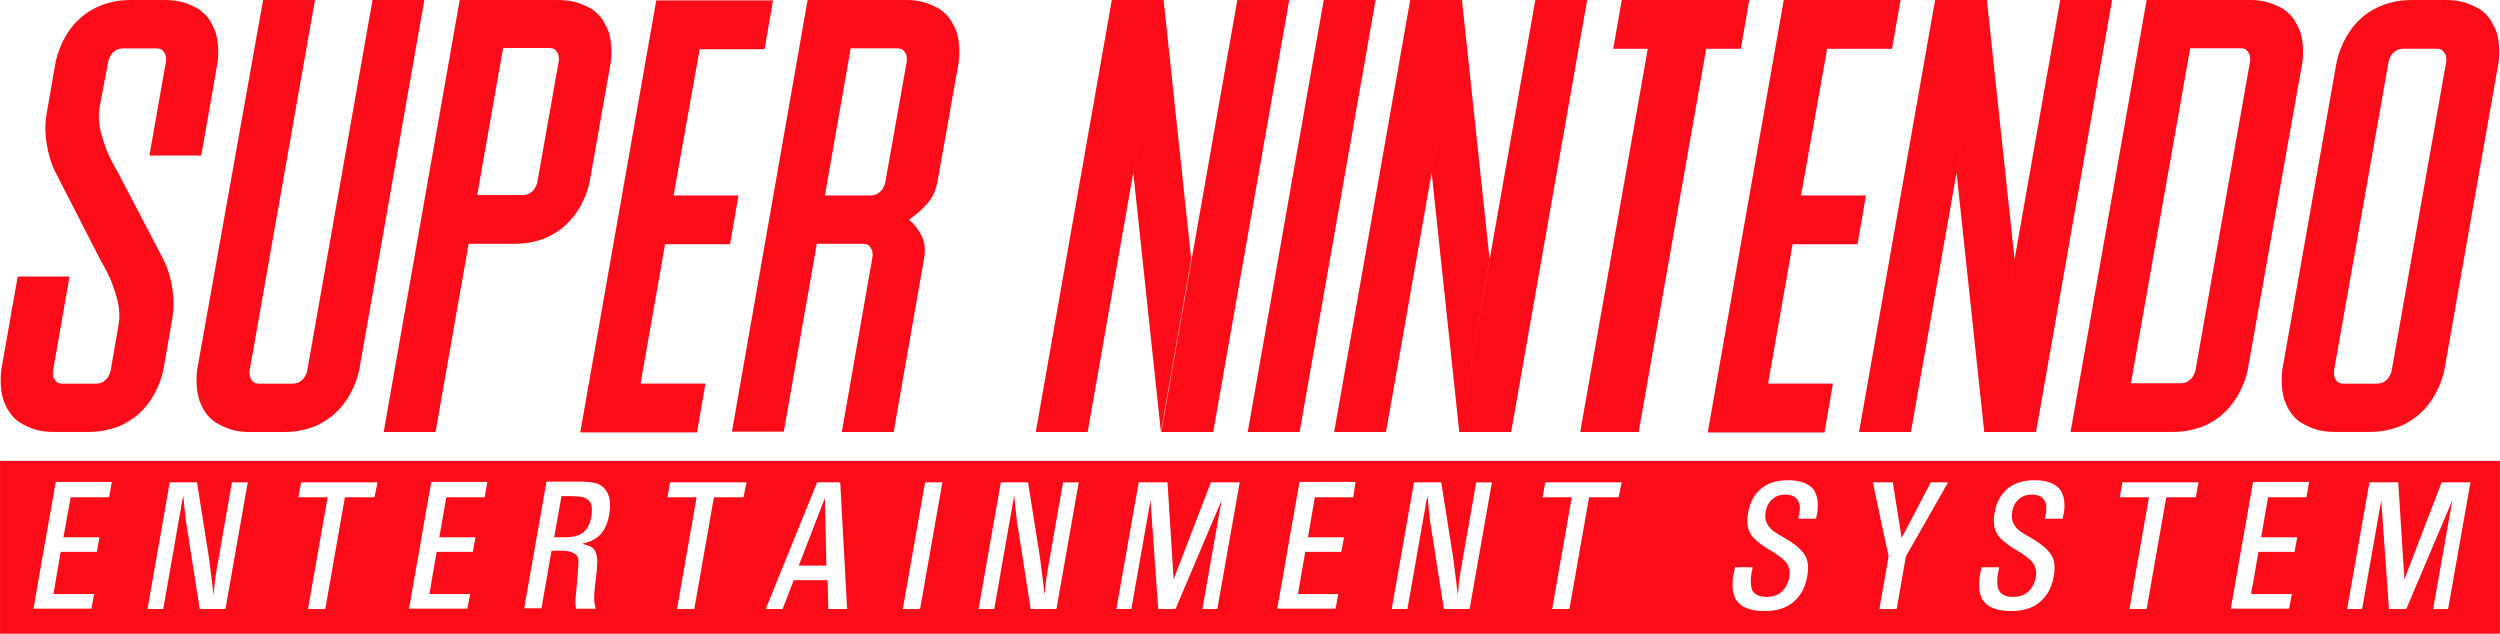
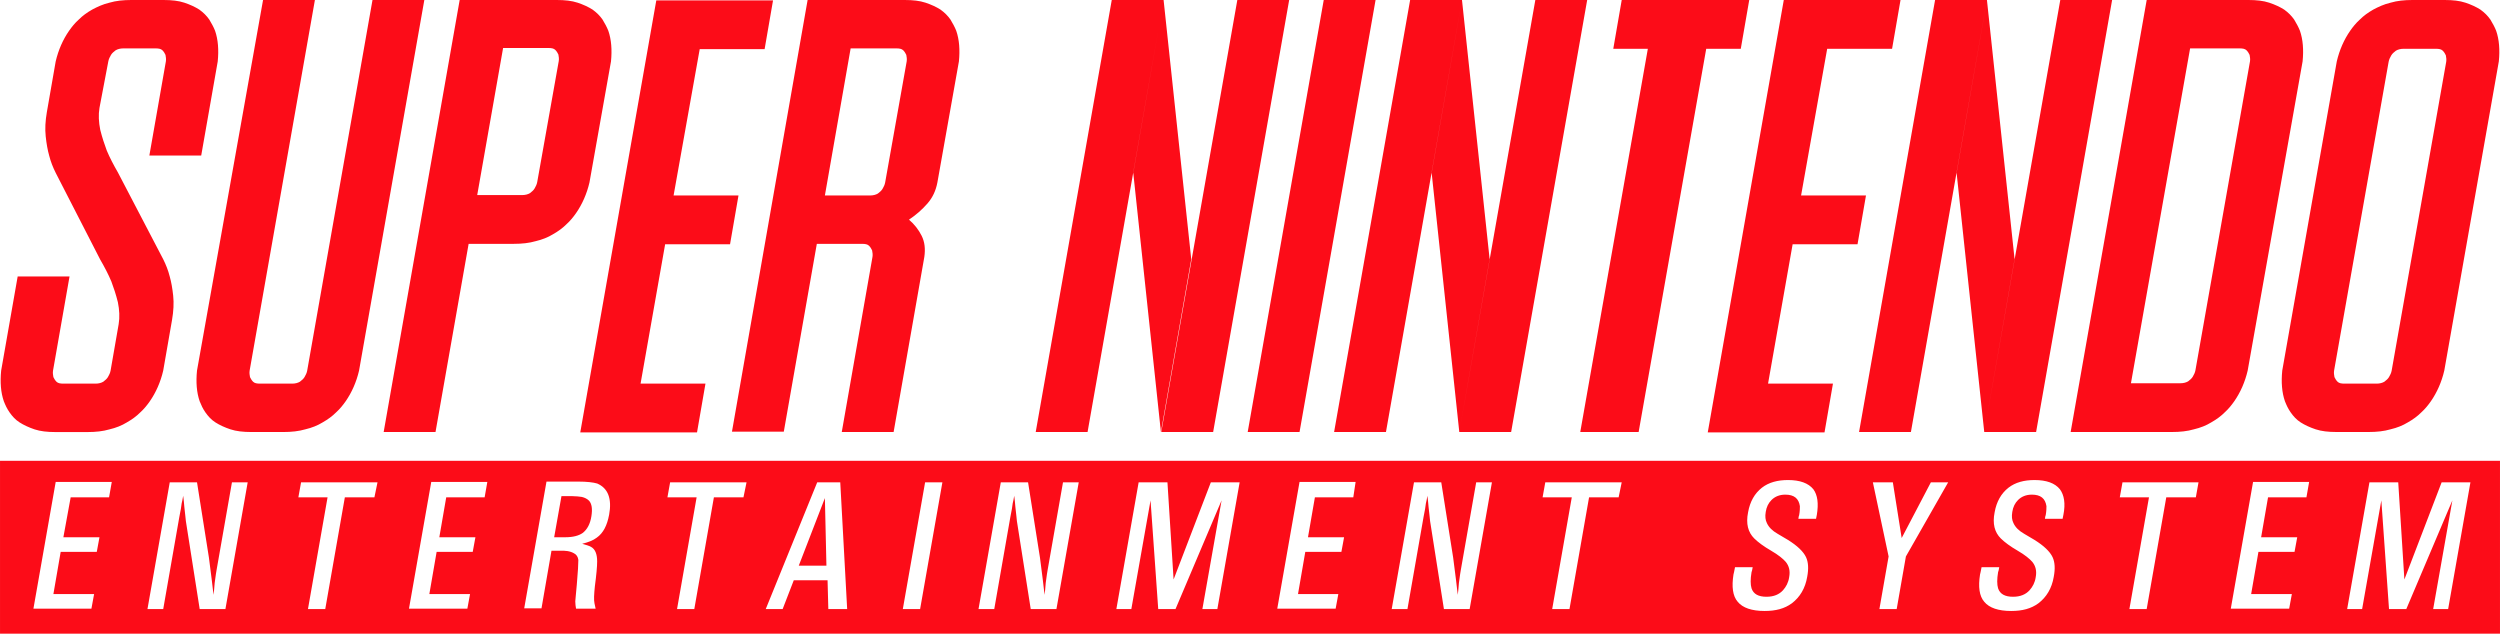
- <svg xmlns="http://www.w3.org/2000/svg" width="126.255" height="32" viewBox="0 0 33.405 8.467" version="1.1" id="svg1" xml:space="preserve">
-   <defs id="defs1">
- 	
- </defs>
-   <path id="path27-4" class="st1" d="m 10.673,7.558 h 0.369 L 11.022,6.655 Z M 7.774,6.64 C 7.738,6.635 7.697,6.63 7.651,6.63 H 7.502 l -0.098,0.549 h 0.149 c 0.103,0 0.18,-0.021 0.231,-0.057 C 7.846,7.076 7.887,6.999 7.902,6.896 7.918,6.799 7.907,6.732 7.871,6.691 7.846,6.665 7.815,6.65 7.774,6.64 Z M -1e-5,6.158 V 8.467 H 33.405 V 6.158 Z M 1.457,6.645 H 0.944 L 0.847,7.179 H 1.329 L 1.293,7.374 H 0.811 L 0.713,7.938 H 1.257 L 1.221,8.133 H 0.446 L 0.744,6.44 H 1.493 Z M 3.012,8.138 H 2.668 L 2.484,6.963 c 0,-0.021 -0.01,-0.082 -0.021,-0.19 C 2.458,6.712 2.453,6.66 2.448,6.625 L 2.437,6.681 2.427,6.727 2.417,6.799 2.396,6.907 2.181,8.138 H 1.97 L 2.268,6.445 H 2.632 l 0.159,1.006 c 0.031,0.236 0.051,0.4 0.062,0.498 0.005,-0.036 0.01,-0.087 0.015,-0.159 0.015,-0.103 0.021,-0.159 0.026,-0.174 L 3.099,6.445 H 3.31 Z M 5.003,6.645 H 4.608 L 4.346,8.138 H 4.115 L 4.377,6.645 H 3.987 l 0.036,-0.2 h 1.021 z m 1.473,0 H 5.963 L 5.87,7.179 H 6.353 L 6.317,7.374 H 5.834 L 5.737,7.938 H 6.281 L 6.245,8.133 H 5.465 L 5.762,6.44 h 0.749 z m 1.663,0.236 c -0.026,0.139 -0.077,0.241 -0.164,0.303 -0.046,0.036 -0.113,0.062 -0.195,0.082 0.051,0.015 0.092,0.026 0.118,0.041 0.056,0.031 0.082,0.098 0.082,0.195 0,0.067 -0.01,0.18 -0.031,0.334 -0.01,0.103 -0.015,0.18 -0.005,0.226 0.005,0.026 0.01,0.046 0.015,0.072 h -0.262 c -0.005,-0.031 -0.01,-0.062 -0.01,-0.098 0,-0.021 0.01,-0.098 0.021,-0.226 0.015,-0.169 0.021,-0.282 0.021,-0.328 -0.005,-0.041 -0.026,-0.072 -0.057,-0.087 -0.026,-0.015 -0.056,-0.026 -0.087,-0.031 -0.026,-0.005 -0.062,-0.005 -0.103,-0.005 H 7.369 L 7.235,8.128 H 7.004 L 7.302,6.435 h 0.426 c 0.113,0 0.2,0.01 0.251,0.026 0.144,0.062 0.2,0.2 0.159,0.421 z M 9.934,6.645 H 9.539 L 9.277,8.138 H 9.046 L 9.308,6.645 H 8.918 l 0.036,-0.2 h 1.021 z m 1.134,1.493 -0.01,-0.385 h -0.452 l -0.149,0.385 h -0.226 l 0.688,-1.693 h 0.308 l 0.092,1.693 z m 1.226,0 h -0.231 l 0.298,-1.693 h 0.231 z m 1.822,0 H 13.772 L 13.588,6.963 c 0,-0.021 -0.01,-0.082 -0.021,-0.19 -0.005,-0.062 -0.01,-0.113 -0.015,-0.149 l -0.01,0.056 -0.01,0.046 -0.01,0.072 -0.021,0.108 -0.216,1.232 h -0.21 l 0.298,-1.693 h 0.364 l 0.159,1.006 c 0.031,0.236 0.051,0.4 0.062,0.498 0.005,-0.036 0.01,-0.087 0.015,-0.159 0.015,-0.103 0.021,-0.159 0.026,-0.174 l 0.205,-1.17 h 0.21 z m 2.15,0 H 16.066 L 16.323,6.686 15.707,8.138 H 15.476 L 15.373,6.686 15.117,8.138 h -0.2 l 0.298,-1.693 h 0.385 l 0.082,1.298 0.498,-1.298 h 0.385 z m 1.816,-1.493 h -0.513 l -0.092,0.534 h 0.482 l -0.036,0.195 h -0.482 l -0.098,0.564 h 0.539 l -0.036,0.195 h -0.78 l 0.298,-1.693 h 0.749 z m 1.555,1.493 h -0.344 L 19.109,6.963 c 0,-0.021 -0.01,-0.082 -0.021,-0.19 C 19.084,6.712 19.078,6.66 19.073,6.625 L 19.063,6.681 19.052,6.727 19.042,6.799 19.022,6.907 18.806,8.138 H 18.596 l 0.298,-1.693 h 0.364 l 0.159,1.006 c 0.031,0.236 0.051,0.4 0.062,0.498 0.005,-0.036 0.01,-0.087 0.015,-0.159 0.015,-0.103 0.021,-0.159 0.026,-0.174 l 0.205,-1.17 h 0.21 z m 1.991,-1.493 h -0.395 l -0.262,1.493 h -0.231 l 0.262,-1.493 h -0.39 l 0.036,-0.2 h 1.021 z m 2.648,0.236 c 0,0.005 -0.005,0.026 -0.01,0.051 h -0.236 c 0.005,-0.026 0.005,-0.041 0.01,-0.046 0.01,-0.056 0.01,-0.098 0.01,-0.123 -0.015,-0.103 -0.077,-0.154 -0.195,-0.154 -0.077,0 -0.139,0.026 -0.185,0.072 -0.041,0.041 -0.067,0.092 -0.077,0.159 -0.01,0.062 -0.005,0.108 0.015,0.149 0.026,0.056 0.072,0.103 0.144,0.144 l 0.139,0.082 c 0.123,0.077 0.205,0.154 0.241,0.231 0.031,0.067 0.036,0.154 0.015,0.262 -0.026,0.154 -0.098,0.272 -0.205,0.354 -0.098,0.072 -0.216,0.103 -0.364,0.103 -0.169,0 -0.292,-0.041 -0.359,-0.123 -0.067,-0.077 -0.082,-0.2 -0.056,-0.364 0.005,-0.015 0.01,-0.046 0.021,-0.098 h 0.236 c -0.005,0.031 -0.01,0.056 -0.015,0.067 -0.015,0.092 -0.015,0.164 0,0.216 0.026,0.077 0.092,0.113 0.2,0.113 0.098,0 0.169,-0.031 0.221,-0.087 0.041,-0.046 0.072,-0.103 0.082,-0.174 0.015,-0.082 0,-0.149 -0.046,-0.205 -0.036,-0.041 -0.098,-0.092 -0.195,-0.149 -0.098,-0.056 -0.174,-0.113 -0.226,-0.164 -0.082,-0.082 -0.113,-0.195 -0.082,-0.349 0.026,-0.144 0.087,-0.251 0.185,-0.328 0.092,-0.072 0.21,-0.103 0.349,-0.103 0.159,0 0.272,0.041 0.339,0.123 0.056,0.077 0.072,0.19 0.046,0.344 z M 25.467,7.435 25.344,8.138 H 25.113 L 25.236,7.435 25.025,6.445 h 0.267 l 0.118,0.744 0.39,-0.744 h 0.231 z m 2.104,-0.554 c 0,0.005 -0.005,0.026 -0.01,0.051 H 27.324 c 0.005,-0.026 0.005,-0.041 0.01,-0.046 0.01,-0.056 0.01,-0.098 0.01,-0.123 -0.015,-0.103 -0.077,-0.154 -0.195,-0.154 -0.077,0 -0.139,0.026 -0.185,0.072 -0.041,0.041 -0.067,0.092 -0.077,0.159 -0.01,0.062 -0.005,0.108 0.015,0.149 0.026,0.056 0.072,0.103 0.144,0.144 l 0.139,0.082 c 0.123,0.077 0.205,0.154 0.241,0.231 0.031,0.067 0.036,0.154 0.015,0.262 -0.026,0.154 -0.098,0.272 -0.205,0.354 -0.098,0.072 -0.216,0.103 -0.364,0.103 -0.169,0 -0.292,-0.041 -0.359,-0.123 -0.067,-0.077 -0.082,-0.2 -0.056,-0.364 0.005,-0.015 0.01,-0.046 0.021,-0.098 h 0.236 c -0.005,0.031 -0.01,0.056 -0.015,0.067 -0.015,0.092 -0.015,0.164 0,0.216 0.026,0.077 0.092,0.113 0.2,0.113 0.098,0 0.169,-0.031 0.221,-0.087 0.041,-0.046 0.072,-0.103 0.082,-0.174 0.015,-0.082 0,-0.149 -0.046,-0.205 -0.036,-0.041 -0.098,-0.092 -0.195,-0.149 -0.098,-0.056 -0.174,-0.113 -0.226,-0.164 -0.082,-0.082 -0.113,-0.195 -0.082,-0.349 0.026,-0.144 0.087,-0.251 0.185,-0.328 0.092,-0.072 0.21,-0.103 0.349,-0.103 0.159,0 0.272,0.041 0.339,0.123 0.056,0.077 0.077,0.19 0.046,0.344 z m 1.77,-0.236 h -0.395 l -0.262,1.493 h -0.231 l 0.262,-1.493 h -0.39 l 0.036,-0.2 h 1.016 z m 1.478,0 h -0.513 l -0.092,0.534 h 0.482 l -0.036,0.195 h -0.482 l -0.098,0.564 h 0.544 l -0.036,0.195 h -0.78 l 0.298,-1.693 h 0.749 z m 1.893,1.493 H 32.512 L 32.769,6.686 32.153,8.138 H 31.922 L 31.819,6.686 31.563,8.138 h -0.2 l 0.298,-1.693 h 0.385 l 0.082,1.298 0.498,-1.298 h 0.385 z M 31.224,0.821 c 0.036,-0.154 0.098,-0.292 0.18,-0.411 0.036,-0.051 0.077,-0.103 0.128,-0.149 0.051,-0.051 0.108,-0.092 0.18,-0.133 0.067,-0.036 0.144,-0.072 0.231,-0.092 0.087,-0.026 0.185,-0.036 0.292,-0.036 h 0.431 c 0.108,0 0.2,0.01 0.277,0.036 0.077,0.026 0.144,0.056 0.2,0.092 0.057,0.041 0.098,0.082 0.133,0.133 0.031,0.051 0.056,0.098 0.077,0.149 0.041,0.118 0.051,0.257 0.036,0.411 L 32.661,4.952 c -0.036,0.154 -0.098,0.292 -0.18,0.41 -0.036,0.051 -0.077,0.103 -0.128,0.149 -0.051,0.051 -0.108,0.092 -0.18,0.133 -0.067,0.041 -0.144,0.072 -0.231,0.092 -0.087,0.026 -0.185,0.036 -0.292,0.036 h -0.431 c -0.108,0 -0.2,-0.01 -0.277,-0.036 -0.077,-0.026 -0.144,-0.057 -0.2,-0.092 -0.057,-0.036 -0.098,-0.082 -0.133,-0.133 -0.036,-0.051 -0.056,-0.098 -0.077,-0.149 -0.041,-0.118 -0.051,-0.257 -0.036,-0.41 z m -0.036,4.131 c -0.005,0.031 0,0.062 0.005,0.087 0.01,0.021 0.021,0.041 0.041,0.062 0.021,0.021 0.051,0.026 0.092,0.026 h 0.431 c 0.041,0 0.077,-0.01 0.103,-0.026 0.026,-0.021 0.046,-0.036 0.062,-0.062 0.015,-0.026 0.031,-0.056 0.036,-0.087 l 0.729,-4.126 c 0.005,-0.031 0,-0.062 -0.005,-0.087 -0.01,-0.021 -0.021,-0.041 -0.041,-0.062 -0.021,-0.021 -0.051,-0.026 -0.092,-0.026 H 32.117 c -0.041,0 -0.077,0.01 -0.103,0.026 -0.026,0.021 -0.046,0.036 -0.062,0.062 -0.015,0.026 -0.031,0.056 -0.036,0.087 z M 28.684,-2e-5 h 1.36 c 0.108,0 0.2,0.01 0.277,0.036 0.077,0.026 0.144,0.056 0.2,0.092 0.056,0.041 0.098,0.082 0.133,0.133 0.031,0.051 0.056,0.098 0.077,0.149 0.041,0.118 0.051,0.257 0.036,0.411 l -0.734,4.131 c -0.036,0.154 -0.098,0.292 -0.18,0.41 -0.036,0.051 -0.077,0.103 -0.128,0.149 -0.051,0.051 -0.108,0.092 -0.18,0.133 -0.067,0.041 -0.144,0.072 -0.231,0.092 -0.087,0.026 -0.185,0.036 -0.292,0.036 h -1.355 z m -0.21,5.121 h 0.662 c 0.041,0 0.077,-0.01 0.103,-0.026 0.026,-0.021 0.046,-0.036 0.062,-0.062 0.015,-0.026 0.031,-0.057 0.036,-0.087 l 0.729,-4.126 c 0.005,-0.031 0,-0.062 -0.005,-0.087 -0.01,-0.021 -0.021,-0.041 -0.041,-0.062 -0.021,-0.021 -0.051,-0.026 -0.092,-0.026 H 29.264 Z M 24.841,5.773 25.857,-2e-5 h 0.693 l -1.016,5.773 z M 26.144,2.309 26.549,-2e-5 26.919,3.464 26.514,5.773 Z m 0.369,3.464 1.016,-5.773 h 0.693 l -1.016,5.773 z M 24.066,2.612 h 0.867 l -0.113,0.652 h -0.867 l -0.328,1.863 h 0.867 l -0.113,0.652 h -1.56 l 1.016,-5.778 h 1.56 L 25.282,0.652 H 24.415 Z M 21.67,-2e-5 h 1.704 l -0.113,0.652 h -0.462 l -0.903,5.121 h -0.78 l 0.903,-5.121 h -0.462 z m -3.843,5.773 1.016,-5.773 h 0.693 l -1.016,5.773 z M 19.13,2.309 19.535,-2e-5 19.904,3.464 19.499,5.773 Z M 19.499,5.773 20.515,-2e-5 h 0.693 l -1.016,5.773 z M 17.688,-2e-5 h 0.693 l -1.016,5.773 h -0.693 z m -3.848,5.773 1.016,-5.773 h 0.693 l -1.016,5.773 z M 15.143,2.309 15.548,-2e-5 15.917,3.464 15.512,5.773 Z M 15.517,5.773 16.533,-2e-5 h 0.693 l -1.016,5.773 z M 10.791,-2e-5 h 1.298 c 0.108,0 0.2,0.01 0.277,0.036 0.077,0.026 0.144,0.056 0.2,0.092 0.056,0.041 0.098,0.082 0.133,0.133 0.031,0.051 0.057,0.098 0.077,0.149 0.041,0.118 0.051,0.257 0.036,0.411 l -0.287,1.616 c -0.021,0.108 -0.062,0.2 -0.133,0.282 -0.072,0.082 -0.154,0.154 -0.246,0.216 0.072,0.062 0.128,0.133 0.169,0.216 0.041,0.082 0.051,0.174 0.036,0.282 l -0.41,2.34 h -0.693 l 0.41,-2.34 c 0.005,-0.031 0,-0.062 -0.005,-0.087 -0.01,-0.021 -0.021,-0.041 -0.041,-0.062 -0.021,-0.021 -0.051,-0.026 -0.092,-0.026 h -0.606 L 10.473,5.768 H 9.78 Z m 0.231,2.612 h 0.462 0.144 c 0.041,0 0.077,-0.01 0.103,-0.026 0.026,-0.021 0.046,-0.036 0.062,-0.062 0.015,-0.026 0.031,-0.057 0.036,-0.087 l 0.287,-1.616 c 0.005,-0.031 0,-0.062 -0.005,-0.087 -0.01,-0.021 -0.021,-0.041 -0.041,-0.062 -0.021,-0.021 -0.051,-0.026 -0.092,-0.026 h -0.611 z m -2.022,0 h 0.867 L 9.755,3.263 H 8.887 L 8.559,5.126 H 9.426 L 9.313,5.778 H 7.753 l 1.016,-5.773 h 1.56 L 10.216,0.657 H 9.349 Z M 6.142,-2e-5 h 1.298 c 0.108,0 0.2,0.01 0.277,0.036 0.077,0.026 0.144,0.056 0.2,0.092 0.056,0.041 0.098,0.082 0.133,0.133 0.031,0.051 0.056,0.098 0.077,0.149 0.041,0.118 0.051,0.257 0.036,0.411 L 7.877,2.437 C 7.841,2.591 7.779,2.73 7.697,2.848 7.661,2.899 7.62,2.95 7.569,2.997 7.517,3.048 7.461,3.089 7.389,3.13 7.322,3.171 7.245,3.202 7.158,3.223 7.071,3.248 6.973,3.258 6.866,3.258 H 6.26 L 6.373,2.607 h 0.606 c 0.041,0 0.077,-0.01 0.103,-0.026 0.026,-0.021 0.046,-0.036 0.062,-0.062 0.015,-0.026 0.031,-0.056 0.036,-0.087 L 7.466,0.816 c 0.005,-0.031 0,-0.062 -0.005,-0.087 -0.01,-0.021 -0.021,-0.041 -0.041,-0.062 -0.021,-0.021 -0.051,-0.026 -0.092,-0.026 H 6.722 L 5.819,5.773 H 5.126 Z m -2.627,0 H 4.208 L 3.335,4.952 c -0.005,0.031 0,0.062 0.005,0.087 0.01,0.021 0.021,0.041 0.041,0.062 0.021,0.021 0.051,0.026 0.092,0.026 H 3.905 c 0.041,0 0.077,-0.01 0.103,-0.026 C 4.033,5.08 4.054,5.065 4.069,5.039 4.084,5.013 4.1,4.982 4.105,4.952 L 4.977,-2e-5 H 5.67 L 4.798,4.952 c -0.036,0.154 -0.098,0.292 -0.18,0.41 -0.036,0.051 -0.077,0.103 -0.128,0.149 -0.051,0.051 -0.108,0.092 -0.18,0.133 -0.067,0.041 -0.144,0.072 -0.231,0.092 -0.087,0.026 -0.185,0.036 -0.292,0.036 H 3.356 C 3.248,5.773 3.156,5.762 3.079,5.737 3.002,5.711 2.935,5.68 2.879,5.644 2.822,5.609 2.781,5.562 2.745,5.511 2.709,5.46 2.689,5.414 2.668,5.362 2.627,5.244 2.617,5.106 2.632,4.952 Z m -2.186,1.442 c -0.015,0.092 -0.01,0.19 0.01,0.292 0.026,0.103 0.056,0.195 0.087,0.277 0.041,0.098 0.092,0.195 0.149,0.292 l 0.606,1.16 c 0.036,0.072 0.067,0.149 0.087,0.231 0.021,0.072 0.036,0.159 0.046,0.257 0.01,0.098 0.005,0.205 -0.015,0.323 L 2.181,4.952 C 2.145,5.106 2.083,5.244 2.001,5.362 1.965,5.413 1.924,5.465 1.873,5.511 c -0.051,0.051 -0.108,0.092 -0.18,0.133 -0.067,0.041 -0.144,0.072 -0.231,0.092 -0.087,0.026 -0.185,0.036 -0.292,0.036 H 0.739 c -0.108,0 -0.2,-0.01 -0.277,-0.036 C 0.385,5.711 0.318,5.68 0.262,5.644 0.205,5.609 0.164,5.562 0.128,5.511 0.092,5.46 0.072,5.414 0.051,5.362 0.01,5.244 -3e-5,5.106 0.015,4.952 L 0.236,3.695 H 0.929 L 0.708,4.952 c -0.005,0.031 0,0.062 0.005,0.087 0.01,0.021 0.021,0.041 0.041,0.062 0.021,0.021 0.051,0.026 0.092,0.026 h 0.431 c 0.041,0 0.077,-0.01 0.103,-0.026 C 1.406,5.08 1.426,5.065 1.442,5.039 1.457,5.013 1.473,4.982 1.478,4.952 L 1.585,4.331 C 1.601,4.238 1.596,4.141 1.575,4.038 1.55,3.936 1.519,3.843 1.488,3.761 1.447,3.664 1.395,3.566 1.339,3.469 L 0.744,2.309 C 0.708,2.237 0.677,2.16 0.657,2.078 0.636,2.006 0.621,1.919 0.61,1.822 0.6,1.724 0.605,1.616 0.626,1.498 L 0.744,0.821 c 0.036,-0.154 0.098,-0.292 0.18,-0.411 0.036,-0.051 0.077,-0.103 0.128,-0.149 0.051,-0.051 0.108,-0.092 0.18,-0.133 0.067,-0.036 0.144,-0.072 0.231,-0.092 C 1.549,0.01 1.647,-4e-5 1.755,-4e-5 h 0.431 c 0.108,0 0.2,0.01 0.277,0.036 0.077,0.026 0.144,0.056 0.2,0.092 0.056,0.041 0.098,0.082 0.133,0.133 0.031,0.051 0.056,0.098 0.077,0.149 0.041,0.118 0.051,0.257 0.036,0.411 L 2.689,2.078 H 1.996 L 2.217,0.821 c 0.005,-0.031 0,-0.062 -0.005,-0.087 -0.01,-0.021 -0.021,-0.041 -0.041,-0.062 -0.021,-0.021 -0.051,-0.026 -0.092,-0.026 H 1.647 c -0.041,0 -0.077,0.01 -0.103,0.026 -0.026,0.021 -0.046,0.036 -0.062,0.062 -0.015,0.026 -0.031,0.056 -0.036,0.087 z M 31.224,0.821 c 0.036,-0.154 0.098,-0.292 0.18,-0.411 0.036,-0.051 0.077,-0.103 0.128,-0.149 0.051,-0.051 0.108,-0.092 0.18,-0.133 0.067,-0.036 0.144,-0.072 0.231,-0.092 0.087,-0.026 0.185,-0.036 0.292,-0.036 h 0.431 c 0.108,0 0.2,0.01 0.277,0.036 0.077,0.026 0.144,0.056 0.2,0.092 0.057,0.041 0.098,0.082 0.133,0.133 0.031,0.051 0.056,0.098 0.077,0.149 0.041,0.118 0.051,0.257 0.036,0.411 L 32.661,4.952 c -0.036,0.154 -0.098,0.292 -0.18,0.41 -0.036,0.051 -0.077,0.103 -0.128,0.149 -0.051,0.051 -0.108,0.092 -0.18,0.133 -0.067,0.041 -0.144,0.072 -0.231,0.092 -0.087,0.026 -0.185,0.036 -0.292,0.036 h -0.431 c -0.108,0 -0.2,-0.01 -0.277,-0.036 -0.077,-0.026 -0.144,-0.057 -0.2,-0.092 C 30.685,5.609 30.644,5.562 30.608,5.511 30.572,5.46 30.552,5.414 30.531,5.362 30.49,5.244 30.48,5.106 30.495,4.952 Z m -0.036,4.131 c -0.005,0.031 0,0.062 0.005,0.087 0.01,0.021 0.021,0.041 0.041,0.062 0.021,0.021 0.051,0.026 0.092,0.026 h 0.431 c 0.041,0 0.077,-0.01 0.103,-0.026 0.026,-0.021 0.046,-0.036 0.062,-0.062 0.015,-0.026 0.031,-0.056 0.036,-0.087 l 0.729,-4.126 c 0.005,-0.031 0,-0.062 -0.005,-0.087 -0.01,-0.021 -0.021,-0.041 -0.041,-0.062 -0.021,-0.021 -0.051,-0.026 -0.092,-0.026 h -0.431 c -0.041,0 -0.077,0.01 -0.103,0.026 -0.026,0.021 -0.046,0.036 -0.062,0.062 -0.015,0.026 -0.031,0.056 -0.036,0.087 z M 28.684,-2e-5 h 1.36 c 0.108,0 0.2,0.01 0.277,0.036 0.077,0.026 0.144,0.056 0.2,0.092 0.056,0.041 0.098,0.082 0.133,0.133 0.031,0.051 0.056,0.098 0.077,0.149 0.041,0.118 0.051,0.257 0.036,0.411 l -0.734,4.131 c -0.036,0.154 -0.098,0.292 -0.18,0.41 -0.036,0.051 -0.077,0.103 -0.128,0.149 -0.051,0.051 -0.108,0.092 -0.18,0.133 -0.067,0.041 -0.144,0.072 -0.231,0.092 -0.087,0.026 -0.185,0.036 -0.292,0.036 h -1.355 z m -0.21,5.121 h 0.662 c 0.041,0 0.077,-0.01 0.103,-0.026 0.026,-0.021 0.046,-0.036 0.062,-0.062 0.015,-0.026 0.031,-0.057 0.036,-0.087 l 0.729,-4.126 c 0.005,-0.031 0,-0.062 -0.005,-0.087 -0.01,-0.021 -0.021,-0.041 -0.041,-0.062 -0.021,-0.021 -0.051,-0.026 -0.092,-0.026 h -0.662 z m -3.633,0.652 1.016,-5.773 h 0.693 l -1.016,5.773 z M 26.144,2.309 26.549,-2e-5 26.919,3.464 26.514,5.773 Z m 0.369,3.464 1.016,-5.773 h 0.693 l -1.016,5.773 z M 24.066,2.612 h 0.867 L 24.82,3.263 H 23.953 l -0.328,1.863 h 0.867 L 24.379,5.778 H 22.819 L 23.835,-2e-5 H 25.395 L 25.282,0.652 H 24.415 Z M 21.67,-2e-5 h 1.704 L 23.26,0.652 H 22.798 L 21.895,5.773 H 21.115 L 22.018,0.652 h -0.462 z m -3.843,5.773 1.016,-5.773 h 0.693 l -1.016,5.773 z M 19.13,2.309 19.535,-2e-5 19.904,3.464 19.499,5.773 Z m 0.369,3.464 1.016,-5.773 h 0.693 l -1.016,5.773 z M 17.688,-2e-5 h 0.693 l -1.016,5.773 h -0.693 z m -3.848,5.773 1.016,-5.773 h 0.693 l -1.016,5.773 z M 15.143,2.309 15.548,-2e-5 15.917,3.464 15.512,5.773 Z m 0.375,3.464 1.016,-5.773 h 0.693 l -1.016,5.773 z M 10.791,-2e-5 h 1.298 c 0.108,0 0.2,0.01 0.277,0.036 0.077,0.026 0.144,0.056 0.2,0.092 0.056,0.041 0.098,0.082 0.133,0.133 0.031,0.051 0.057,0.098 0.077,0.149 0.041,0.118 0.051,0.257 0.036,0.411 l -0.287,1.616 c -0.021,0.108 -0.062,0.2 -0.133,0.282 -0.072,0.082 -0.154,0.154 -0.246,0.216 0.072,0.062 0.128,0.133 0.169,0.216 0.041,0.082 0.051,0.174 0.036,0.282 l -0.41,2.34 h -0.693 l 0.41,-2.34 c 0.005,-0.031 0,-0.062 -0.005,-0.087 -0.01,-0.021 -0.021,-0.041 -0.041,-0.062 -0.021,-0.021 -0.051,-0.026 -0.092,-0.026 h -0.606 L 10.473,5.768 H 9.78 Z m 0.231,2.612 h 0.462 0.144 c 0.041,0 0.077,-0.01 0.103,-0.026 0.026,-0.021 0.046,-0.036 0.062,-0.062 0.015,-0.026 0.031,-0.057 0.036,-0.087 l 0.287,-1.616 c 0.005,-0.031 0,-0.062 -0.005,-0.087 -0.01,-0.021 -0.021,-0.041 -0.041,-0.062 -0.021,-0.021 -0.051,-0.026 -0.092,-0.026 h -0.611 z m -2.022,0 h 0.867 L 9.755,3.263 H 8.887 L 8.559,5.126 H 9.426 L 9.313,5.778 H 7.753 l 1.016,-5.773 h 1.56 L 10.216,0.657 H 9.349 Z M 6.142,-2e-5 h 1.298 c 0.108,0 0.2,0.01 0.277,0.036 0.077,0.026 0.144,0.056 0.2,0.092 0.056,0.041 0.098,0.082 0.133,0.133 0.031,0.051 0.056,0.098 0.077,0.149 0.041,0.118 0.051,0.257 0.036,0.411 L 7.877,2.437 C 7.841,2.591 7.779,2.73 7.697,2.848 7.661,2.899 7.62,2.95 7.569,2.997 7.517,3.048 7.461,3.089 7.389,3.13 7.322,3.171 7.245,3.202 7.158,3.223 7.071,3.248 6.973,3.258 6.866,3.258 H 6.26 L 6.373,2.607 h 0.606 c 0.041,0 0.077,-0.01 0.103,-0.026 0.026,-0.021 0.046,-0.036 0.062,-0.062 0.015,-0.026 0.031,-0.056 0.036,-0.087 L 7.466,0.816 c 0.005,-0.031 0,-0.062 -0.005,-0.087 C 7.451,0.708 7.441,0.688 7.42,0.667 7.4,0.647 7.369,0.641 7.328,0.641 H 6.722 L 5.819,5.773 H 5.126 Z m -2.627,0 H 4.208 L 3.335,4.952 c -0.005,0.031 0,0.062 0.005,0.087 0.01,0.021 0.021,0.041 0.041,0.062 0.021,0.021 0.051,0.026 0.092,0.026 h 0.431 c 0.041,0 0.077,-0.01 0.103,-0.026 C 4.033,5.08 4.054,5.065 4.069,5.039 4.084,5.013 4.1,4.982 4.105,4.952 L 4.977,-2e-5 H 5.67 L 4.798,4.952 C 4.762,5.106 4.7,5.244 4.618,5.362 4.582,5.413 4.541,5.465 4.49,5.511 4.439,5.562 4.382,5.603 4.31,5.644 4.244,5.686 4.167,5.716 4.079,5.737 3.992,5.762 3.895,5.773 3.787,5.773 H 3.356 c -0.108,0 -0.2,-0.01 -0.277,-0.036 C 3.002,5.711 2.935,5.68 2.879,5.644 2.822,5.609 2.781,5.562 2.745,5.511 2.709,5.46 2.689,5.414 2.668,5.362 2.627,5.244 2.617,5.106 2.632,4.952 Z m -2.186,1.442 c -0.015,0.092 -0.01,0.19 0.01,0.292 0.026,0.103 0.056,0.195 0.087,0.277 0.041,0.098 0.092,0.195 0.149,0.292 l 0.606,1.16 c 0.036,0.072 0.067,0.149 0.087,0.231 0.021,0.072 0.036,0.159 0.046,0.257 0.01,0.098 0.005,0.205 -0.015,0.323 L 2.181,4.952 c -0.036,0.154 -0.098,0.292 -0.18,0.41 -0.036,0.051 -0.077,0.103 -0.128,0.149 -0.051,0.051 -0.108,0.092 -0.18,0.133 -0.067,0.041 -0.144,0.072 -0.231,0.092 -0.087,0.026 -0.185,0.036 -0.292,0.036 H 0.739 C 0.631,5.773 0.539,5.762 0.462,5.737 0.385,5.711 0.318,5.68 0.262,5.644 0.205,5.609 0.164,5.562 0.128,5.511 0.092,5.46 0.072,5.414 0.051,5.362 0.01,5.244 -1e-5,5.106 0.015,4.952 L 0.236,3.695 H 0.929 L 0.708,4.952 c -0.005,0.031 0,0.062 0.005,0.087 0.01,0.021 0.021,0.041 0.041,0.062 0.021,0.021 0.051,0.026 0.092,0.026 h 0.431 c 0.041,0 0.077,-0.01 0.103,-0.026 C 1.406,5.08 1.426,5.065 1.442,5.039 1.457,5.013 1.473,4.982 1.478,4.952 L 1.585,4.331 C 1.601,4.238 1.596,4.141 1.575,4.038 1.55,3.936 1.519,3.843 1.488,3.761 1.447,3.664 1.396,3.566 1.339,3.469 L 0.744,2.309 C 0.708,2.237 0.677,2.16 0.657,2.078 0.636,2.006 0.621,1.919 0.61,1.822 0.6,1.724 0.605,1.616 0.626,1.498 L 0.744,0.821 C 0.78,0.667 0.841,0.529 0.923,0.41 0.959,0.359 1,0.308 1.052,0.262 1.103,0.21 1.16,0.169 1.231,0.128 1.298,0.092 1.375,0.056 1.462,0.036 1.549,0.01 1.647,-4e-5 1.755,-4e-5 H 2.186 c 0.108,0 0.2,0.01 0.277,0.036 0.077,0.026 0.144,0.056 0.2,0.092 0.056,0.041 0.098,0.082 0.133,0.133 0.031,0.051 0.056,0.098 0.077,0.149 0.041,0.118 0.051,0.257 0.036,0.411 L 2.689,2.078 H 1.996 L 2.217,0.821 c 0.005,-0.031 0,-0.062 -0.005,-0.087 C 2.201,0.713 2.191,0.693 2.171,0.672 2.15,0.652 2.119,0.647 2.078,0.647 H 1.647 c -0.041,0 -0.077,0.01 -0.103,0.026 -0.026,0.021 -0.046,0.036 -0.062,0.062 -0.015,0.026 -0.031,0.056 -0.036,0.087 z" style="fill:#fc0c18;stroke-width:0.265" />
+ <svg xmlns="http://www.w3.org/2000/svg" width="639.998" height="162.212" viewBox="0 0 169.333 42.919" version="1.1" id="svg1" xml:space="preserve">
+   <defs id="defs1" />
+   <path id="logo" class="st1" d="m 54.103,38.315 h 1.873 L 55.872,33.737 Z M 39.407,33.659 c -0.182,-0.025 -0.39,-0.052 -0.624,-0.052 h -0.754 l -0.494,2.783 h 0.754 c 0.52,0 0.91,-0.104 1.171,-0.286 0.312,-0.234 0.52,-0.624 0.598,-1.145 0.078,-0.494 0.025,-0.832 -0.156,-1.04 C 39.771,33.788 39.615,33.71 39.407,33.658 Z M 0,31.214 V 42.919 H 169.333 V 31.214 Z m 7.387,2.471 H 4.786 L 4.292,36.39 h 2.445 l -0.182,0.988 h -2.445 l -0.494,2.861 h 2.757 L 6.191,41.228 H 2.263 l 1.509,-8.584 h 3.798 z m 7.881,7.569 h -1.743 l -0.936,-5.957 c 0,-0.104 -0.052,-0.416 -0.104,-0.962 -0.025,-0.312 -0.052,-0.572 -0.078,-0.754 l -0.052,0.286 -0.052,0.234 -0.052,0.364 -0.104,0.546 -1.092,6.243 H 9.988 l 1.509,-8.584 h 1.847 l 0.806,5.098 c 0.156,1.197 0.26,2.029 0.312,2.523 0.025,-0.182 0.052,-0.442 0.078,-0.806 0.078,-0.52 0.104,-0.806 0.13,-0.884 l 1.04,-5.931 h 1.066 z m 10.092,-7.569 h -2.003 l -1.327,7.569 h -1.171 l 1.327,-7.569 h -1.977 l 0.182,-1.014 H 25.569 Z m 7.465,0 h -2.601 l -0.468,2.705 h 2.445 l -0.182,0.988 h -2.445 l -0.494,2.861 h 2.757 l -0.182,0.988 h -3.954 l 1.509,-8.584 h 3.798 z m 8.428,1.197 c -0.13,0.702 -0.39,1.223 -0.832,1.535 -0.234,0.182 -0.572,0.312 -0.988,0.416 0.26,0.078 0.468,0.13 0.598,0.208 0.286,0.156 0.416,0.494 0.416,0.988 0,0.338 -0.052,0.91 -0.156,1.691 -0.052,0.52 -0.078,0.91 -0.025,1.145 0.025,0.13 0.052,0.234 0.078,0.364 h -1.327 c -0.025,-0.156 -0.052,-0.312 -0.052,-0.494 0,-0.104 0.052,-0.494 0.104,-1.145 0.078,-0.858 0.104,-1.431 0.104,-1.665 -0.025,-0.208 -0.13,-0.364 -0.286,-0.442 -0.13,-0.078 -0.286,-0.13 -0.442,-0.156 -0.13,-0.025 -0.312,-0.025 -0.52,-0.025 h -0.572 l -0.676,3.902 h -1.171 l 1.509,-8.584 h 2.159 c 0.572,0 1.014,0.052 1.275,0.13 0.728,0.312 1.014,1.014 0.806,2.133 z m 9.104,-1.197 h -2.003 l -1.327,7.569 H 45.858 L 47.184,33.685 h -1.977 l 0.182,-1.014 h 5.176 z m 5.748,7.569 -0.052,-1.951 H 53.765 l -0.754,1.951 h -1.145 l 3.486,-8.584 h 1.561 l 0.468,8.584 z m 6.217,0 h -1.171 l 1.509,-8.584 h 1.171 z m 9.234,0 H 69.814 l -0.936,-5.957 c 0,-0.104 -0.052,-0.416 -0.104,-0.962 -0.025,-0.312 -0.052,-0.572 -0.078,-0.754 l -0.052,0.286 -0.052,0.234 -0.052,0.364 -0.104,0.546 -1.092,6.243 h -1.066 l 1.509,-8.584 h 1.847 l 0.806,5.098 c 0.156,1.197 0.26,2.029 0.312,2.523 0.025,-0.182 0.052,-0.442 0.078,-0.806 0.078,-0.52 0.104,-0.806 0.13,-0.884 l 1.04,-5.931 h 1.066 z m 10.899,0 h -1.014 l 1.301,-7.361 -3.121,7.361 h -1.171 l -0.52,-7.361 -1.301,7.361 h -1.014 l 1.509,-8.584 h 1.951 l 0.416,6.581 2.523,-6.581 h 1.951 z m 9.208,-7.569 h -2.601 l -0.468,2.705 h 2.445 l -0.182,0.988 h -2.445 l -0.494,2.861 h 2.731 l -0.182,0.988 h -3.954 l 1.509,-8.584 h 3.798 z m 7.881,7.569 h -1.743 l -0.936,-5.957 c 0,-0.104 -0.052,-0.416 -0.104,-0.962 -0.025,-0.312 -0.052,-0.572 -0.078,-0.754 l -0.052,0.286 -0.052,0.234 -0.052,0.364 -0.104,0.546 -1.092,6.243 h -1.066 l 1.509,-8.584 h 1.847 l 0.806,5.098 c 0.156,1.197 0.26,2.029 0.312,2.523 0.025,-0.182 0.052,-0.442 0.078,-0.806 0.078,-0.52 0.104,-0.806 0.13,-0.884 l 1.04,-5.931 h 1.066 z m 10.092,-7.569 h -2.003 l -1.327,7.569 h -1.171 l 1.327,-7.569 h -1.977 l 0.182,-1.014 h 5.176 z m 13.422,1.197 c 0,0.025 -0.025,0.13 -0.052,0.26 h -1.197 c 0.025,-0.13 0.025,-0.208 0.052,-0.234 0.052,-0.286 0.052,-0.494 0.052,-0.624 -0.078,-0.52 -0.39,-0.78 -0.988,-0.78 -0.39,0 -0.702,0.13 -0.936,0.364 -0.208,0.208 -0.338,0.468 -0.39,0.806 -0.052,0.312 -0.025,0.546 0.078,0.754 0.13,0.286 0.364,0.52 0.728,0.728 l 0.702,0.416 c 0.624,0.39 1.04,0.78 1.223,1.17 0.156,0.338 0.182,0.78 0.078,1.327 -0.13,0.78 -0.494,1.379 -1.04,1.795 -0.494,0.364 -1.092,0.52 -1.847,0.52 -0.858,0 -1.483,-0.208 -1.821,-0.624 -0.338,-0.39 -0.416,-1.014 -0.286,-1.847 0.025,-0.078 0.052,-0.234 0.104,-0.494 h 1.197 c -0.025,0.156 -0.052,0.286 -0.078,0.338 -0.078,0.468 -0.078,0.832 0,1.092 0.13,0.39 0.468,0.572 1.014,0.572 0.494,0 0.858,-0.156 1.119,-0.442 0.208,-0.234 0.364,-0.52 0.416,-0.884 0.078,-0.416 0,-0.754 -0.234,-1.04 -0.182,-0.208 -0.494,-0.468 -0.988,-0.754 -0.494,-0.286 -0.884,-0.572 -1.145,-0.832 -0.416,-0.416 -0.572,-0.988 -0.416,-1.769 0.13,-0.728 0.442,-1.275 0.936,-1.665 0.468,-0.364 1.066,-0.52 1.769,-0.52 0.806,0 1.379,0.208 1.717,0.624 0.286,0.39 0.364,0.962 0.234,1.743 z m 6.035,2.809 -0.624,3.564 h -1.171 l 0.624,-3.564 -1.066,-5.02 h 1.353 l 0.598,3.772 1.977,-3.772 h 1.171 z m 10.665,-2.809 c 0,0.025 -0.025,0.13 -0.052,0.26 h -1.197 c 0.025,-0.13 0.025,-0.208 0.052,-0.234 0.052,-0.286 0.052,-0.494 0.052,-0.624 -0.078,-0.52 -0.39,-0.78 -0.988,-0.78 -0.39,0 -0.702,0.13 -0.936,0.364 -0.208,0.208 -0.338,0.468 -0.39,0.806 -0.052,0.312 -0.025,0.546 0.078,0.754 0.13,0.286 0.364,0.52 0.728,0.728 l 0.702,0.416 c 0.624,0.39 1.04,0.78 1.223,1.17 0.156,0.338 0.182,0.78 0.078,1.327 -0.13,0.78 -0.494,1.379 -1.04,1.795 -0.494,0.364 -1.092,0.52 -1.847,0.52 -0.858,0 -1.483,-0.208 -1.821,-0.624 -0.338,-0.39 -0.416,-1.014 -0.286,-1.847 0.025,-0.078 0.052,-0.234 0.104,-0.494 h 1.197 c -0.025,0.156 -0.052,0.286 -0.078,0.338 -0.078,0.468 -0.078,0.832 0,1.092 0.13,0.39 0.468,0.572 1.014,0.572 0.494,0 0.858,-0.156 1.119,-0.442 0.208,-0.234 0.364,-0.52 0.416,-0.884 0.078,-0.416 0,-0.754 -0.234,-1.04 -0.182,-0.208 -0.494,-0.468 -0.988,-0.754 -0.494,-0.286 -0.884,-0.572 -1.145,-0.832 -0.416,-0.416 -0.572,-0.988 -0.416,-1.769 0.13,-0.728 0.442,-1.275 0.936,-1.665 0.468,-0.364 1.066,-0.52 1.769,-0.52 0.806,0 1.379,0.208 1.717,0.624 0.286,0.39 0.39,0.962 0.234,1.743 z m 8.974,-1.197 h -2.003 l -1.327,7.569 h -1.171 l 1.327,-7.569 h -1.977 l 0.182,-1.014 h 5.15 z m 7.491,0 h -2.601 l -0.468,2.705 h 2.445 l -0.182,0.988 h -2.445 l -0.494,2.861 h 2.757 l -0.182,0.988 h -3.954 l 1.509,-8.584 h 3.798 z m 9.598,7.569 h -1.014 l 1.301,-7.361 -3.121,7.361 h -1.171 l -0.52,-7.361 -1.301,7.361 h -1.014 l 1.509,-8.584 h 1.951 l 0.416,6.581 2.523,-6.581 h 1.951 z M 158.278,4.162 c 0.182,-0.78 0.494,-1.483 0.91,-2.081 0.182,-0.26 0.39,-0.52 0.65,-0.754 0.26,-0.26 0.546,-0.468 0.91,-0.676 0.338,-0.182 0.728,-0.364 1.171,-0.468 C 162.362,0.052 162.856,0 163.402,0 h 2.185 c 0.546,0 1.014,0.052 1.405,0.182 0.39,0.13 0.728,0.286 1.014,0.468 0.286,0.208 0.494,0.416 0.676,0.676 0.156,0.26 0.286,0.494 0.39,0.754 0.208,0.598 0.26,1.301 0.182,2.081 l -3.694,20.939 c -0.182,0.78 -0.494,1.483 -0.91,2.081 -0.182,0.26 -0.39,0.52 -0.65,0.754 -0.26,0.26 -0.546,0.468 -0.91,0.676 -0.338,0.208 -0.728,0.364 -1.17,0.468 -0.442,0.13 -0.936,0.182 -1.483,0.182 h -2.185 c -0.546,0 -1.014,-0.052 -1.405,-0.182 -0.39,-0.13 -0.728,-0.286 -1.014,-0.468 -0.286,-0.182 -0.494,-0.416 -0.676,-0.676 -0.182,-0.26 -0.286,-0.494 -0.39,-0.754 -0.208,-0.598 -0.26,-1.301 -0.182,-2.081 z m -0.182,20.939 c -0.025,0.156 0,0.312 0.025,0.442 0.052,0.104 0.104,0.208 0.208,0.312 0.104,0.104 0.26,0.13 0.468,0.13 h 2.185 c 0.208,0 0.39,-0.052 0.52,-0.13 0.13,-0.104 0.234,-0.182 0.312,-0.312 0.078,-0.13 0.156,-0.286 0.182,-0.442 l 3.694,-20.913 c 0.025,-0.156 0,-0.312 -0.025,-0.442 -0.052,-0.104 -0.104,-0.208 -0.208,-0.312 -0.104,-0.104 -0.26,-0.13 -0.468,-0.13 h -2.185 c -0.208,0 -0.39,0.052 -0.52,0.13 -0.13,0.104 -0.234,0.182 -0.312,0.312 -0.078,0.13 -0.156,0.286 -0.182,0.442 z M 145.403,1.0138222e-4 h 6.893 c 0.546,0 1.014,0.052 1.405,0.182 0.39,0.13 0.728,0.286 1.014,0.468 0.286,0.208 0.494,0.416 0.676,0.676 0.156,0.26 0.286,0.494 0.39,0.754 0.208,0.598 0.26,1.301 0.182,2.081 l -3.72,20.939 c -0.182,0.78 -0.494,1.483 -0.91,2.081 -0.182,0.26 -0.39,0.52 -0.65,0.754 -0.26,0.26 -0.546,0.468 -0.91,0.676 -0.338,0.208 -0.728,0.364 -1.171,0.468 -0.442,0.13 -0.936,0.182 -1.483,0.182 h -6.867 z M 144.336,25.959 h 3.355 c 0.208,0 0.39,-0.052 0.52,-0.13 0.13,-0.104 0.234,-0.182 0.312,-0.312 0.078,-0.13 0.156,-0.286 0.182,-0.442 l 3.694,-20.913 c 0.025,-0.156 0,-0.312 -0.025,-0.442 -0.052,-0.104 -0.104,-0.208 -0.208,-0.312 -0.104,-0.104 -0.26,-0.13 -0.468,-0.13 h -3.355 z m -18.416,3.303 5.15,-29.263 h 3.512 L 129.432,29.263 Z M 132.527,11.705 134.582,1.0138222e-4 136.455,17.558 134.4,29.263 Z m 1.873,17.558 5.15,-29.263 h 3.511 L 137.911,29.263 Z M 121.993,13.24 h 4.396 l -0.572,3.303 h -4.396 l -1.665,9.442 h 4.396 l -0.572,3.303 H 115.672 L 120.822,1.0138222e-4 h 7.907 L 128.157,3.304 h -4.396 z M 109.845,1.0138222e-4 h 8.636 L 117.909,3.304 h -2.341 l -4.578,25.959 h -3.954 l 4.578,-25.959 h -2.341 z M 90.363,29.263 95.513,1.0138222e-4 h 3.512 L 93.875,29.263 Z M 96.97,11.705 99.025,1.0138222e-4 100.898,17.558 98.843,29.263 Z M 98.843,29.263 103.993,1.0138222e-4 h 3.512 L 102.354,29.263 Z M 89.661,1.0138222e-4 h 3.511 L 88.022,29.263 H 84.51 Z M 70.152,29.263 75.303,1.0138222e-4 h 3.512 L 73.664,29.263 Z M 76.759,11.705 78.814,1.0138222e-4 80.687,17.558 78.632,29.263 Z M 78.658,29.263 83.808,1.0138222e-4 h 3.512 L 82.169,29.263 Z M 54.702,1.0138222e-4 h 6.581 c 0.546,0 1.014,0.052 1.405,0.182 0.39,0.13 0.728,0.286 1.014,0.468 0.286,0.208 0.494,0.416 0.676,0.676 0.156,0.26 0.286,0.494 0.39,0.754 0.208,0.598 0.26,1.301 0.182,2.081 l -1.457,8.194 c -0.104,0.546 -0.312,1.014 -0.676,1.431 -0.364,0.416 -0.78,0.78 -1.249,1.092 0.364,0.312 0.65,0.676 0.858,1.092 0.208,0.416 0.26,0.884 0.182,1.431 l -2.081,11.861 h -3.512 l 2.081,-11.861 c 0.025,-0.156 0,-0.312 -0.025,-0.442 -0.052,-0.104 -0.104,-0.208 -0.208,-0.312 -0.104,-0.104 -0.26,-0.13 -0.468,-0.13 H 55.326 L 53.089,29.237 H 49.578 Z M 55.872,13.24 h 2.341 0.728 c 0.208,0 0.39,-0.052 0.52,-0.13 0.13,-0.104 0.234,-0.182 0.312,-0.312 0.078,-0.13 0.156,-0.286 0.182,-0.442 l 1.457,-8.194 c 0.025,-0.156 0,-0.312 -0.025,-0.442 C 61.335,3.616 61.283,3.511 61.179,3.407 61.075,3.304 60.919,3.278 60.71,3.278 h -3.095 z m -10.248,0 h 4.396 l -0.572,3.303 h -4.396 l -1.665,9.442 h 4.396 l -0.572,3.303 H 39.303 L 44.453,0.026 h 7.907 L 51.788,3.33 H 47.392 Z M 31.135,1.0138222e-4 h 6.581 c 0.546,0 1.014,0.052 1.405,0.182 0.39,0.13 0.728,0.286 1.014,0.468 0.286,0.208 0.494,0.416 0.676,0.676 0.156,0.26 0.286,0.494 0.39,0.754 0.208,0.598 0.26,1.301 0.182,2.081 l -1.457,8.194 c -0.182,0.78 -0.494,1.483 -0.91,2.081 -0.182,0.26 -0.39,0.52 -0.65,0.754 -0.26,0.26 -0.546,0.468 -0.91,0.676 -0.338,0.208 -0.728,0.364 -1.171,0.468 -0.442,0.13 -0.936,0.182 -1.483,0.182 h -3.069 l 0.572,-3.303 h 3.069 c 0.208,0 0.39,-0.052 0.52,-0.13 0.13,-0.104 0.234,-0.182 0.312,-0.312 0.078,-0.13 0.156,-0.286 0.182,-0.442 L 37.846,4.136 c 0.025,-0.156 0,-0.312 -0.025,-0.442 C 37.769,3.59 37.717,3.486 37.613,3.382 37.509,3.278 37.353,3.251 37.145,3.251 H 34.076 L 29.498,29.263 h -3.512 z m -13.318,0 h 3.512 L 16.907,25.101 c -0.025,0.156 0,0.312 0.025,0.442 0.052,0.104 0.104,0.208 0.208,0.312 0.104,0.104 0.26,0.13 0.468,0.13 h 2.185 c 0.208,0 0.39,-0.052 0.52,-0.13 0.13,-0.104 0.234,-0.182 0.312,-0.312 0.078,-0.13 0.156,-0.286 0.182,-0.442 L 25.23,1.0138222e-4 h 3.511 L 24.32,25.101 c -0.182,0.78 -0.494,1.483 -0.91,2.081 -0.182,0.26 -0.39,0.52 -0.65,0.754 -0.26,0.26 -0.546,0.468 -0.91,0.676 -0.338,0.208 -0.728,0.364 -1.17,0.468 -0.442,0.13 -0.936,0.182 -1.483,0.182 h -2.185 c -0.546,0 -1.014,-0.052 -1.405,-0.182 -0.39,-0.13 -0.728,-0.286 -1.014,-0.468 C 14.306,28.43 14.098,28.196 13.915,27.936 13.733,27.676 13.63,27.442 13.525,27.182 13.317,26.584 13.265,25.881 13.343,25.101 Z M 6.737,7.309 c -0.078,0.468 -0.052,0.962 0.052,1.483 0.13,0.52 0.286,0.988 0.442,1.405 0.208,0.494 0.468,0.988 0.754,1.483 l 3.069,5.879 c 0.182,0.364 0.338,0.754 0.442,1.171 0.104,0.364 0.182,0.806 0.234,1.301 0.052,0.494 0.025,1.04 -0.078,1.639 l -0.598,3.434 C 10.873,25.881 10.561,26.584 10.144,27.182 9.962,27.442 9.754,27.702 9.494,27.936 9.234,28.196 8.948,28.405 8.584,28.612 8.246,28.821 7.855,28.976 7.413,29.081 6.971,29.211 6.477,29.263 5.931,29.263 H 3.746 c -0.546,0 -1.014,-0.052 -1.405,-0.182 C 1.951,28.951 1.613,28.794 1.327,28.612 1.041,28.43 0.832,28.196 0.65,27.936 0.468,27.676 0.364,27.442 0.26,27.182 0.052,26.584 -1.0138223e-4,25.881 0.078,25.101 L 1.196,18.728 h 3.512 l -1.118,6.373 c -0.025,0.156 0,0.312 0.025,0.442 0.052,0.104 0.104,0.208 0.208,0.312 0.104,0.104 0.26,0.13 0.468,0.13 h 2.185 c 0.208,0 0.39,-0.052 0.52,-0.13 0.13,-0.104 0.234,-0.182 0.312,-0.312 0.078,-0.13 0.156,-0.286 0.182,-0.442 L 8.037,21.954 C 8.115,21.485 8.089,20.991 7.984,20.471 7.855,19.951 7.699,19.482 7.542,19.066 7.335,18.572 7.074,18.078 6.788,17.584 L 3.771,11.705 C 3.589,11.341 3.433,10.951 3.329,10.535 3.225,10.171 3.147,9.728 3.095,9.234 3.042,8.74 3.069,8.194 3.173,7.595 L 3.771,4.162 C 3.953,3.382 4.265,2.679 4.681,2.081 4.863,1.821 5.072,1.561 5.332,1.327 5.592,1.067 5.878,0.858 6.242,0.65 6.58,0.468 6.97,0.286 7.412,0.182 7.854,0.052 8.349,0 8.895,0 h 2.185 c 0.546,0 1.014,0.052 1.405,0.182 0.39,0.13 0.728,0.286 1.014,0.468 0.286,0.208 0.494,0.416 0.676,0.676 0.156,0.26 0.286,0.494 0.39,0.754 0.208,0.598 0.26,1.301 0.182,2.081 l -1.119,6.373 h -3.512 l 1.118,-6.373 c 0.025,-0.156 0,-0.312 -0.025,-0.442 C 11.159,3.616 11.107,3.512 11.003,3.408 10.899,3.304 10.743,3.278 10.535,3.278 H 8.35 c -0.208,0 -0.39,0.052 -0.52,0.13 C 7.699,3.512 7.595,3.59 7.517,3.72 7.439,3.85 7.361,4.006 7.335,4.162 Z M 158.278,4.162 c 0.182,-0.78 0.494,-1.483 0.91,-2.081 0.182,-0.26 0.39,-0.52 0.65,-0.754 0.26,-0.26 0.546,-0.468 0.91,-0.676 0.338,-0.182 0.728,-0.364 1.171,-0.468 C 162.362,0.052 162.856,0 163.402,0 h 2.185 c 0.546,0 1.014,0.052 1.405,0.182 0.39,0.13 0.728,0.286 1.014,0.468 0.286,0.208 0.494,0.416 0.676,0.676 0.156,0.26 0.286,0.494 0.39,0.754 0.208,0.598 0.26,1.301 0.182,2.081 l -3.694,20.939 c -0.182,0.78 -0.494,1.483 -0.91,2.081 -0.182,0.26 -0.39,0.52 -0.65,0.754 -0.26,0.26 -0.546,0.468 -0.91,0.676 -0.338,0.208 -0.728,0.364 -1.17,0.468 -0.442,0.13 -0.936,0.182 -1.483,0.182 h -2.185 c -0.546,0 -1.014,-0.052 -1.405,-0.182 -0.39,-0.13 -0.728,-0.286 -1.014,-0.468 -0.286,-0.182 -0.494,-0.416 -0.676,-0.676 -0.182,-0.26 -0.286,-0.494 -0.39,-0.754 -0.208,-0.598 -0.26,-1.301 -0.182,-2.081 z m -0.182,20.939 c -0.025,0.156 0,0.312 0.025,0.442 0.052,0.104 0.104,0.208 0.208,0.312 0.104,0.104 0.26,0.13 0.468,0.13 h 2.185 c 0.208,0 0.39,-0.052 0.52,-0.13 0.13,-0.104 0.234,-0.182 0.312,-0.312 0.078,-0.13 0.156,-0.286 0.182,-0.442 l 3.694,-20.913 c 0.025,-0.156 0,-0.312 -0.025,-0.442 -0.052,-0.104 -0.104,-0.208 -0.208,-0.312 -0.104,-0.104 -0.26,-0.13 -0.468,-0.13 h -2.185 c -0.208,0 -0.39,0.052 -0.52,0.13 -0.13,0.104 -0.234,0.182 -0.312,0.312 -0.078,0.13 -0.156,0.286 -0.182,0.442 z M 145.403,1.0138222e-4 h 6.893 c 0.546,0 1.014,0.052 1.405,0.182 0.39,0.13 0.728,0.286 1.014,0.468 0.286,0.208 0.494,0.416 0.676,0.676 0.156,0.26 0.286,0.494 0.39,0.754 0.208,0.598 0.26,1.301 0.182,2.081 l -3.72,20.939 c -0.182,0.78 -0.494,1.483 -0.91,2.081 -0.182,0.26 -0.39,0.52 -0.65,0.754 -0.26,0.26 -0.546,0.468 -0.91,0.676 -0.338,0.208 -0.728,0.364 -1.171,0.468 -0.442,0.13 -0.936,0.182 -1.483,0.182 h -6.867 z M 144.336,25.959 h 3.355 c 0.208,0 0.39,-0.052 0.52,-0.13 0.13,-0.104 0.234,-0.182 0.312,-0.312 0.078,-0.13 0.156,-0.286 0.182,-0.442 l 3.694,-20.913 c 0.025,-0.156 0,-0.312 -0.025,-0.442 -0.052,-0.104 -0.104,-0.208 -0.208,-0.312 -0.104,-0.104 -0.26,-0.13 -0.468,-0.13 h -3.355 z m -18.416,3.303 5.15,-29.263 h 3.512 L 129.432,29.263 Z M 132.527,11.705 134.582,1.0138222e-4 136.455,17.558 134.4,29.263 Z m 1.873,17.558 5.15,-29.263 h 3.511 L 137.912,29.263 Z M 121.993,13.24 h 4.396 l -0.572,3.303 h -4.396 l -1.665,9.442 h 4.396 l -0.572,3.303 H 115.672 L 120.822,1.0138222e-4 h 7.907 L 128.157,3.304 h -4.396 z M 109.846,1.0138222e-4 h 8.636 L 117.909,3.304 h -2.341 l -4.578,25.959 h -3.954 l 4.578,-25.959 h -2.341 z M 90.363,29.263 95.513,1.0138222e-4 h 3.512 L 93.875,29.263 Z M 96.97,11.705 99.025,1.0138222e-4 100.898,17.558 98.843,29.263 Z M 98.843,29.263 103.993,1.0138222e-4 h 3.512 L 102.354,29.263 Z M 89.661,1.0138222e-4 H 93.172 L 88.022,29.263 H 84.511 Z M 70.152,29.263 75.303,1.0138222e-4 h 3.512 L 73.664,29.263 Z M 76.759,11.705 78.814,1.0138222e-4 80.687,17.558 78.632,29.263 Z M 78.658,29.263 83.808,1.0138222e-4 h 3.512 L 82.17,29.263 Z M 54.702,1.0138222e-4 h 6.581 c 0.546,0 1.014,0.052 1.405,0.182 0.39,0.13 0.728,0.286 1.014,0.468 0.286,0.208 0.494,0.416 0.676,0.676 0.156,0.26 0.286,0.494 0.39,0.754 0.208,0.598 0.26,1.301 0.182,2.081 l -1.457,8.194 c -0.104,0.546 -0.312,1.014 -0.676,1.431 -0.364,0.416 -0.78,0.78 -1.249,1.092 0.364,0.312 0.65,0.676 0.858,1.092 0.208,0.416 0.26,0.884 0.182,1.431 l -2.081,11.861 h -3.512 l 2.081,-11.861 c 0.025,-0.156 0,-0.312 -0.025,-0.442 -0.052,-0.104 -0.104,-0.208 -0.208,-0.312 -0.104,-0.104 -0.26,-0.13 -0.468,-0.13 H 55.326 L 53.089,29.237 H 49.578 Z M 55.872,13.24 h 2.341 0.728 c 0.208,0 0.39,-0.052 0.52,-0.13 0.13,-0.104 0.234,-0.182 0.312,-0.312 0.078,-0.13 0.156,-0.286 0.182,-0.442 l 1.457,-8.194 c 0.025,-0.156 0,-0.312 -0.025,-0.442 C 61.335,3.616 61.283,3.511 61.179,3.407 61.075,3.304 60.919,3.278 60.711,3.278 h -3.095 z m -10.248,0 h 4.396 l -0.572,3.303 h -4.396 l -1.665,9.442 h 4.396 l -0.572,3.303 H 39.303 L 44.453,0.026 h 7.907 L 51.789,3.33 H 47.393 Z M 31.136,1.0138222e-4 h 6.581 c 0.546,0 1.014,0.052 1.405,0.182 0.39,0.13 0.728,0.286 1.014,0.468 0.286,0.208 0.494,0.416 0.676,0.676 0.156,0.26 0.286,0.494 0.39,0.754 0.208,0.598 0.26,1.301 0.182,2.081 l -1.457,8.194 c -0.182,0.78 -0.494,1.483 -0.91,2.081 -0.182,0.26 -0.39,0.52 -0.65,0.754 -0.26,0.26 -0.546,0.468 -0.91,0.676 -0.338,0.208 -0.728,0.364 -1.171,0.468 -0.442,0.13 -0.936,0.182 -1.483,0.182 h -3.069 l 0.572,-3.303 h 3.069 c 0.208,0 0.39,-0.052 0.52,-0.13 0.13,-0.104 0.234,-0.182 0.312,-0.312 0.078,-0.13 0.156,-0.286 0.182,-0.442 l 1.457,-8.194 c 0.025,-0.156 0,-0.312 -0.025,-0.442 C 37.769,3.59 37.717,3.486 37.613,3.382 37.509,3.278 37.353,3.251 37.145,3.251 H 34.076 L 29.498,29.263 h -3.512 z m -13.318,0 H 21.329 L 16.908,25.101 c -0.025,0.156 0,0.312 0.025,0.442 0.052,0.104 0.104,0.208 0.208,0.312 0.104,0.104 0.26,0.13 0.468,0.13 h 2.185 c 0.208,0 0.39,-0.052 0.52,-0.13 0.13,-0.104 0.234,-0.182 0.312,-0.312 0.078,-0.13 0.156,-0.286 0.182,-0.442 L 25.23,1.0138222e-4 h 3.511 L 24.32,25.101 c -0.182,0.78 -0.494,1.483 -0.91,2.081 -0.182,0.26 -0.39,0.52 -0.65,0.754 -0.26,0.26 -0.546,0.468 -0.91,0.676 -0.338,0.208 -0.728,0.364 -1.17,0.468 -0.442,0.13 -0.936,0.182 -1.483,0.182 h -2.185 c -0.546,0 -1.014,-0.052 -1.405,-0.182 -0.39,-0.13 -0.728,-0.286 -1.014,-0.468 -0.286,-0.182 -0.494,-0.416 -0.676,-0.676 C 13.734,27.676 13.63,27.442 13.525,27.182 13.317,26.584 13.265,25.881 13.343,25.101 Z M 6.737,7.309 c -0.078,0.468 -0.052,0.962 0.052,1.483 0.13,0.52 0.286,0.988 0.442,1.405 0.208,0.494 0.468,0.988 0.754,1.483 l 3.069,5.879 c 0.182,0.364 0.338,0.754 0.442,1.171 0.104,0.364 0.182,0.806 0.234,1.301 0.052,0.494 0.025,1.04 -0.078,1.639 l -0.598,3.434 c -0.182,0.78 -0.494,1.483 -0.91,2.081 -0.182,0.26 -0.39,0.52 -0.65,0.754 -0.26,0.26 -0.546,0.468 -0.91,0.676 -0.338,0.208 -0.728,0.364 -1.17,0.468 -0.442,0.13 -0.936,0.182 -1.483,0.182 h -2.185 c -0.546,0 -1.014,-0.052 -1.405,-0.182 C 1.951,28.951 1.613,28.794 1.327,28.612 1.041,28.43 0.832,28.196 0.65,27.936 0.468,27.676 0.364,27.442 0.26,27.182 0.052,26.584 0,25.881 0.078,25.101 L 1.197,18.728 h 3.512 l -1.118,6.373 c -0.025,0.156 0,0.312 0.025,0.442 0.052,0.104 0.104,0.208 0.208,0.312 0.104,0.104 0.26,0.13 0.468,0.13 h 2.185 c 0.208,0 0.39,-0.052 0.52,-0.13 0.13,-0.104 0.234,-0.182 0.312,-0.312 0.078,-0.13 0.156,-0.286 0.182,-0.442 L 8.037,21.954 C 8.115,21.485 8.089,20.991 7.985,20.471 7.855,19.951 7.699,19.482 7.542,19.066 7.335,18.572 7.074,18.078 6.788,17.584 L 3.771,11.705 C 3.589,11.341 3.433,10.951 3.329,10.535 3.225,10.171 3.147,9.728 3.095,9.234 3.042,8.74 3.069,8.194 3.173,7.595 L 3.771,4.162 C 3.953,3.382 4.265,2.679 4.681,2.081 4.863,1.821 5.072,1.561 5.332,1.327 5.592,1.067 5.878,0.858 6.242,0.65 6.58,0.468 6.97,0.286 7.413,0.182 7.855,0.052 8.349,0 8.895,0 h 2.185 c 0.546,0 1.014,0.052 1.405,0.182 0.39,0.13 0.728,0.286 1.014,0.468 0.286,0.208 0.494,0.416 0.676,0.676 0.156,0.26 0.286,0.494 0.39,0.754 0.208,0.598 0.26,1.301 0.182,2.081 l -1.119,6.373 h -3.512 l 1.119,-6.373 c 0.025,-0.156 0,-0.312 -0.025,-0.442 C 11.159,3.616 11.107,3.512 11.003,3.408 10.899,3.304 10.743,3.278 10.535,3.278 H 8.35 c -0.208,0 -0.39,0.052 -0.52,0.13 C 7.699,3.512 7.595,3.59 7.517,3.72 7.439,3.85 7.361,4.006 7.335,4.162 Z" style="fill:#fc0c18;stroke-width:0" />
</svg>
